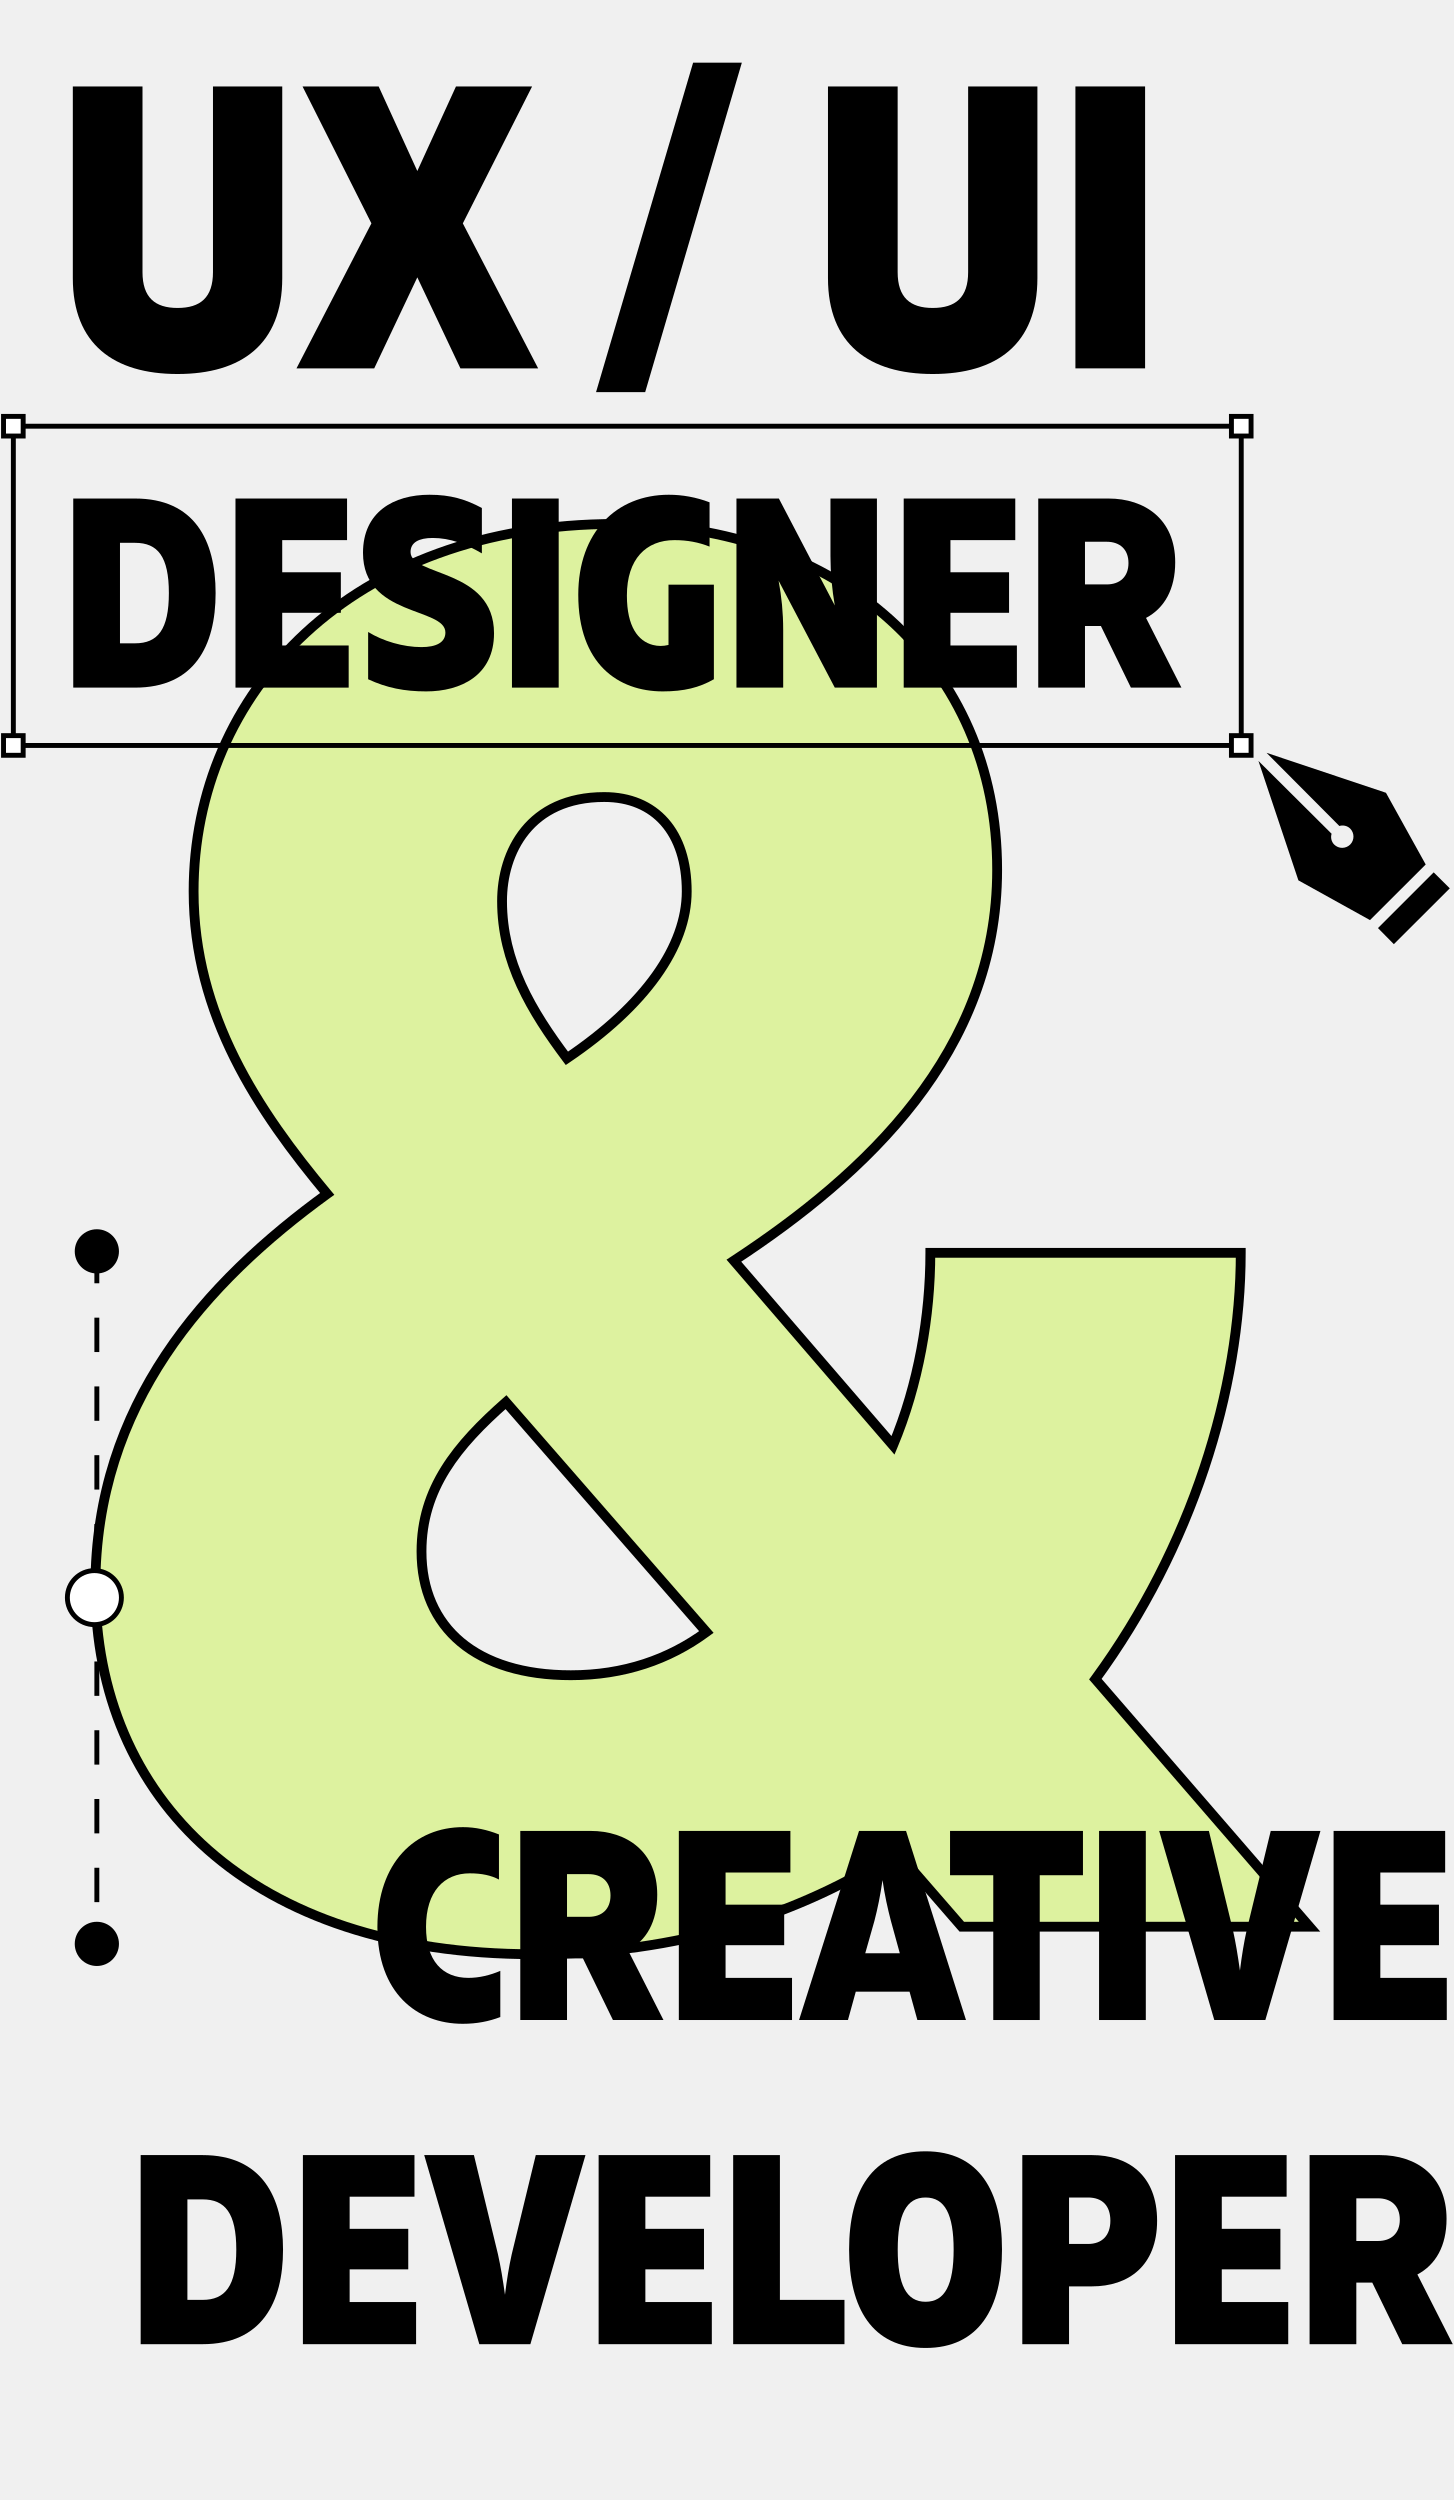
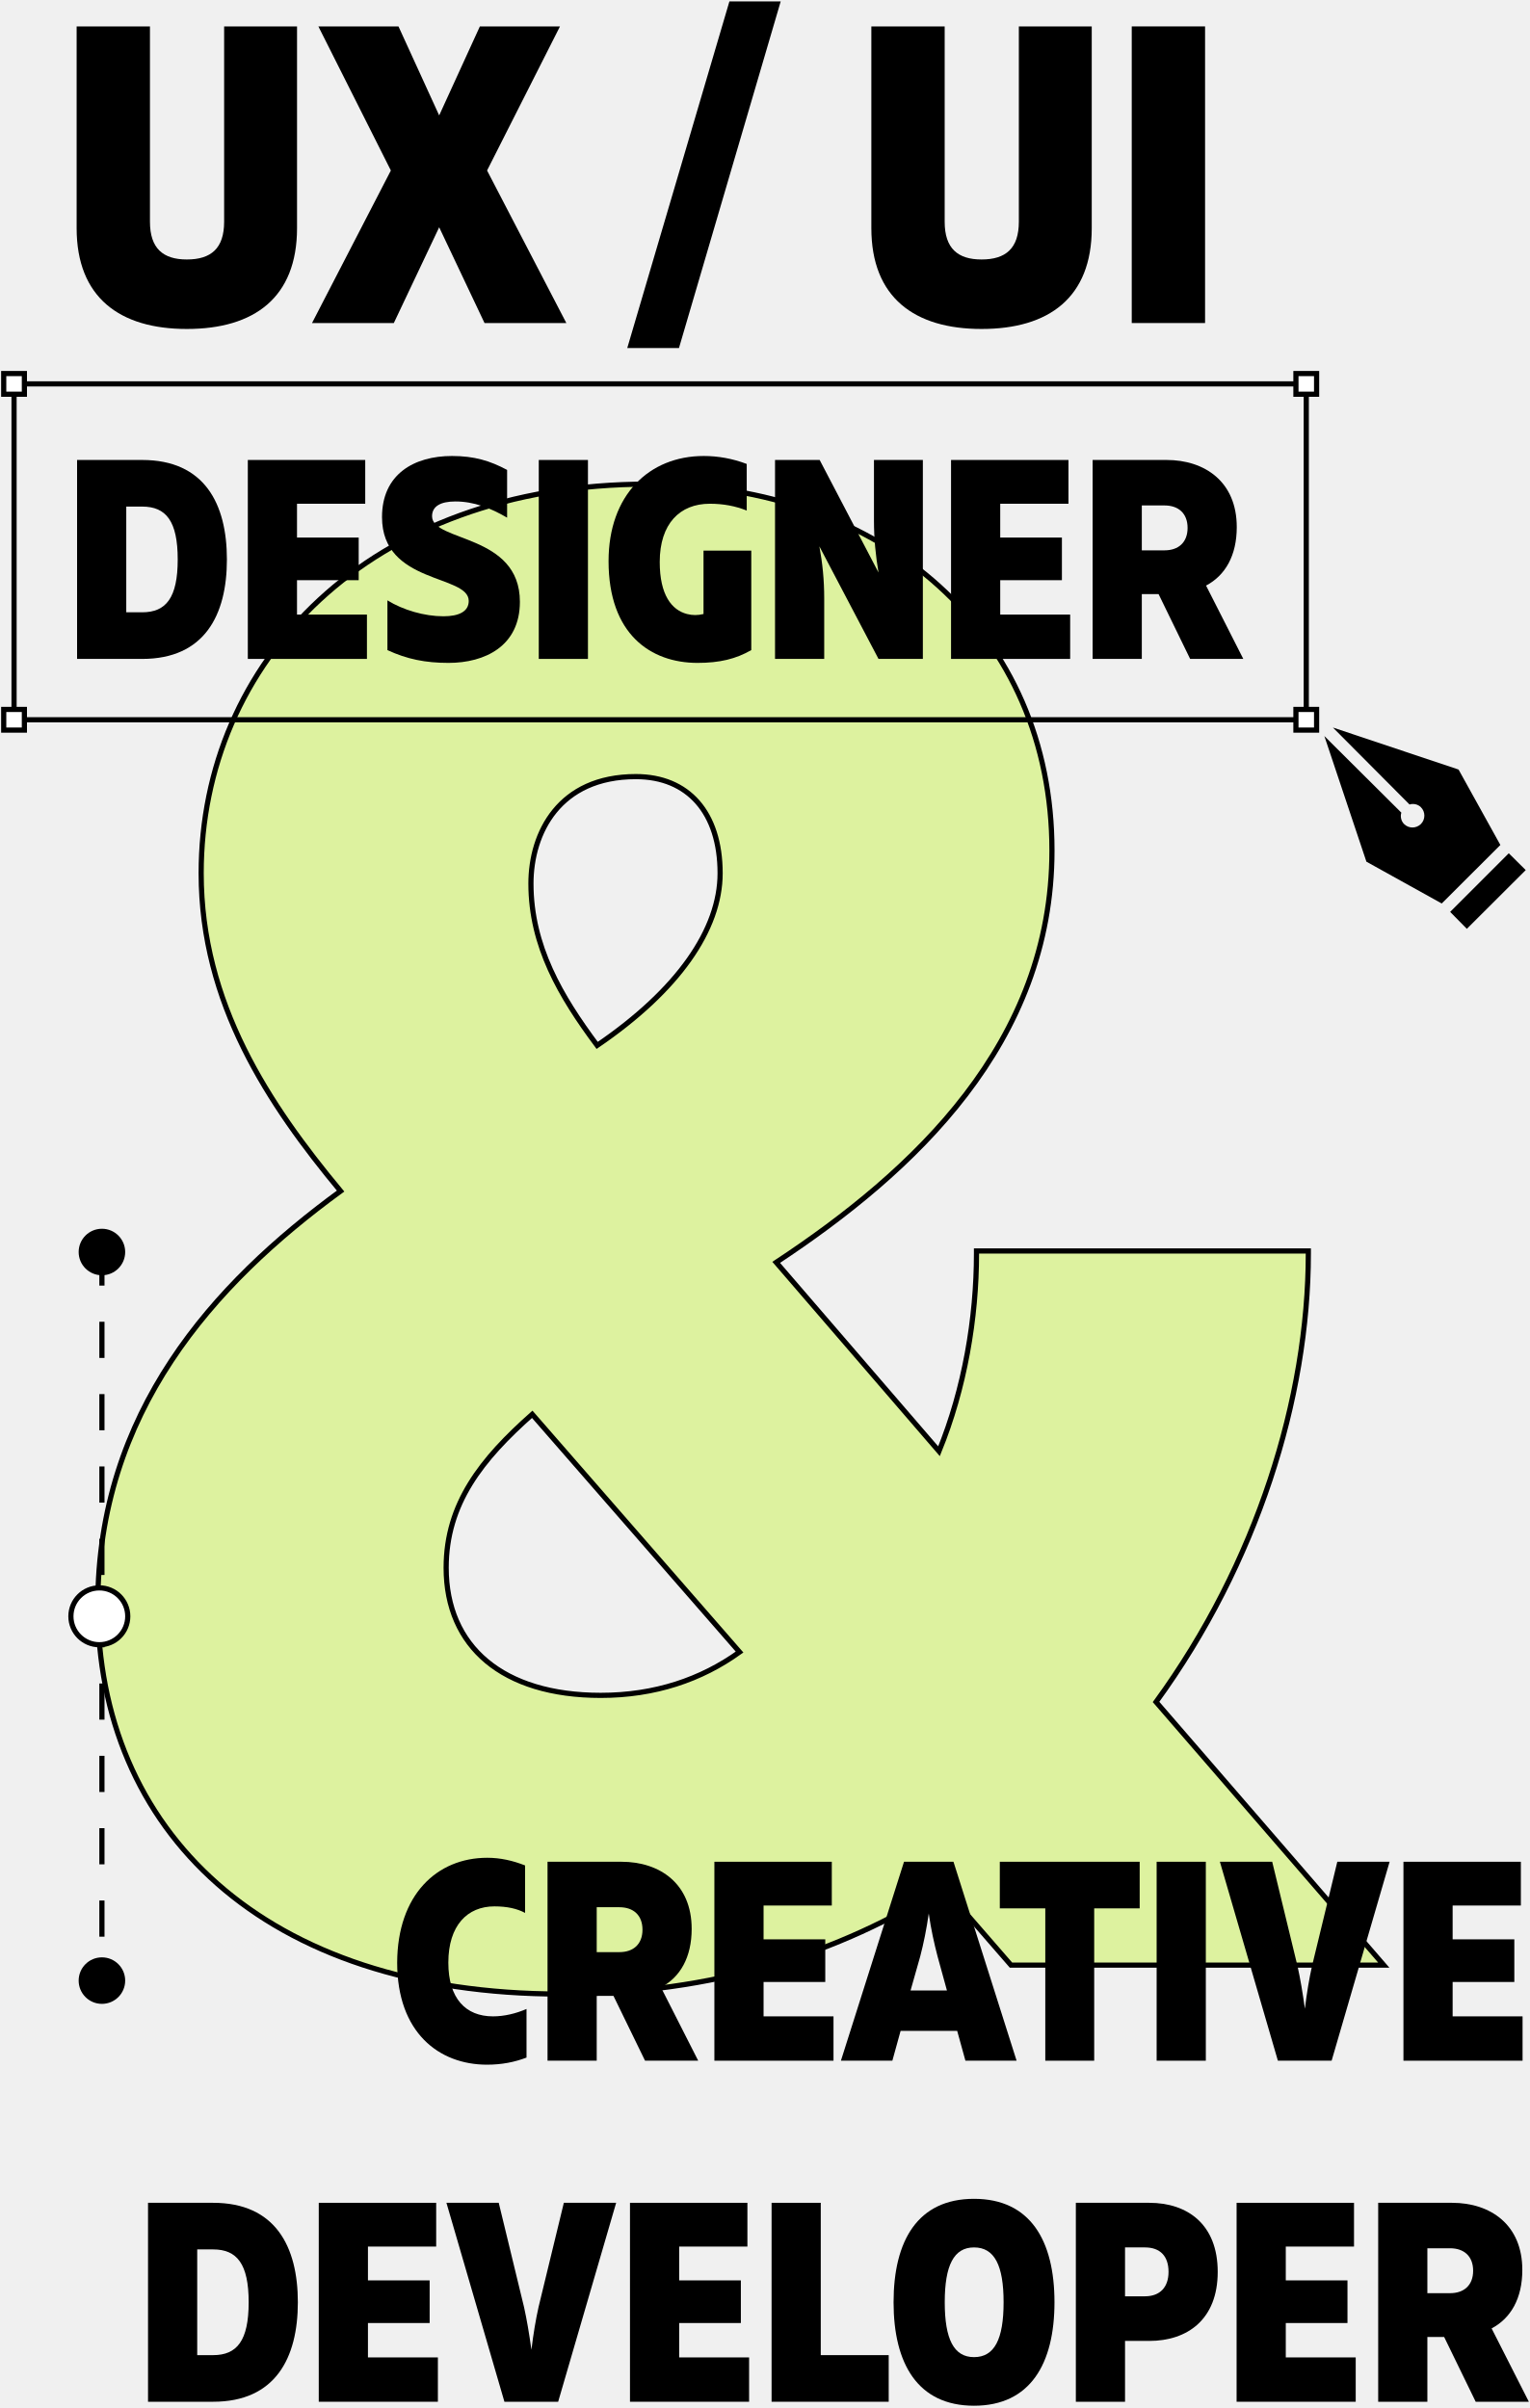
- <svg xmlns="http://www.w3.org/2000/svg" width="296" height="509" viewBox="0 0 296 509" fill="none">
-   <path d="M266.618 392.276H195.818L182.618 377.076C162.618 389.876 138.218 397.876 108.618 397.876C51.018 397.876 19.418 366.276 19.418 323.076C19.418 285.876 41.818 261.076 66.618 243.076C52.618 226.276 39.418 206.676 39.418 181.476C39.418 141.076 71.418 106.676 125.418 106.676C171.018 106.676 203.018 135.476 203.018 177.076C203.018 214.276 176.218 239.076 149.418 256.676L181.818 294.276C187.018 281.876 189.418 267.876 189.418 255.076H252.618C252.618 283.076 242.618 315.076 223.018 341.876L266.618 392.276ZM123.018 162.276C107.818 162.276 102.218 173.476 102.218 183.476C102.218 195.876 108.218 205.876 115.418 215.476C131.418 204.676 139.818 192.676 139.818 181.476C139.818 169.476 133.418 162.276 123.018 162.276ZM116.218 341.076C127.018 341.076 136.218 337.876 143.818 332.276L103.018 285.476C93.018 294.276 85.818 303.076 85.818 315.876C85.818 331.476 97.018 341.076 116.218 341.076Z" fill="#DDF29F" />
-   <path d="M266.618 392.276V393.276H268.805L267.374 391.622L266.618 392.276ZM195.818 392.276L195.063 392.932L195.362 393.276H195.818V392.276ZM182.618 377.076L183.373 376.42L182.806 375.768L182.079 376.234L182.618 377.076ZM66.618 243.076L67.205 243.885L68.07 243.257L67.386 242.436L66.618 243.076ZM149.418 256.676L148.869 255.84L147.916 256.465L148.66 257.329L149.418 256.676ZM181.818 294.276L181.06 294.929L182.115 296.153L182.74 294.663L181.818 294.276ZM189.418 255.076V254.076H188.418V255.076H189.418ZM252.618 255.076H253.618V254.076H252.618V255.076ZM223.018 341.876L222.21 341.286L221.741 341.928L222.261 342.53L223.018 341.876ZM115.418 215.476L114.618 216.076L115.189 216.837L115.977 216.305L115.418 215.476ZM143.818 332.276L144.411 333.081L145.285 332.437L144.571 331.619L143.818 332.276ZM103.018 285.476L103.771 284.819L103.111 284.061L102.357 284.725L103.018 285.476ZM266.618 391.276H195.818V393.276H266.618V391.276ZM196.573 391.62L183.373 376.42L181.863 377.732L195.063 392.932L196.573 391.62ZM182.079 376.234C162.239 388.931 138.026 396.876 108.618 396.876V398.876C138.409 398.876 162.996 390.821 183.157 377.918L182.079 376.234ZM108.618 396.876C79.996 396.876 57.952 389.026 43.079 375.925C28.216 362.835 20.418 344.419 20.418 323.076H18.418C18.418 344.932 26.419 363.917 41.757 377.426C57.083 390.926 79.64 398.876 108.618 398.876V396.876ZM20.418 323.076C20.418 286.348 42.51 261.809 67.205 243.885L66.03 242.267C41.125 260.343 18.418 285.404 18.418 323.076H20.418ZM67.386 242.436C53.416 225.672 40.418 206.306 40.418 181.476H38.418C38.418 207.046 51.82 226.88 65.849 243.716L67.386 242.436ZM40.418 181.476C40.418 141.7 71.895 107.676 125.418 107.676V105.676C70.94 105.676 38.418 140.452 38.418 181.476H40.418ZM125.418 107.676C148.008 107.676 167.157 114.808 180.647 127.017C194.129 139.22 202.018 156.547 202.018 177.076H204.018C204.018 156.005 195.907 138.132 181.989 125.534C168.078 112.944 148.427 105.676 125.418 105.676V107.676ZM202.018 177.076C202.018 213.732 175.621 238.271 148.869 255.84L149.967 257.512C176.814 239.881 204.018 214.82 204.018 177.076H202.018ZM148.66 257.329L181.06 294.929L182.575 293.623L150.175 256.023L148.66 257.329ZM182.74 294.663C187.998 282.125 190.418 267.991 190.418 255.076H188.418C188.418 267.761 186.038 281.627 180.895 293.889L182.74 294.663ZM189.418 256.076H252.618V254.076H189.418V256.076ZM251.618 255.076C251.618 282.855 241.69 314.65 222.21 341.286L223.825 342.466C243.545 315.502 253.618 283.296 253.618 255.076H251.618ZM222.261 342.53L265.861 392.93L267.374 391.622L223.774 341.222L222.261 342.53ZM123.018 161.276C115.144 161.276 109.649 164.191 106.142 168.494C102.663 172.765 101.218 178.307 101.218 183.476H103.218C103.218 178.645 104.573 173.587 107.693 169.758C110.786 165.961 115.691 163.276 123.018 163.276V161.276ZM101.218 183.476C101.218 196.218 107.392 206.442 114.618 216.076L116.218 214.876C109.043 205.31 103.218 195.533 103.218 183.476H101.218ZM115.977 216.305C132.069 205.443 140.818 193.181 140.818 181.476H138.818C138.818 192.171 130.766 203.909 114.858 214.647L115.977 216.305ZM140.818 181.476C140.818 175.306 139.172 170.247 136.069 166.716C132.952 163.169 128.462 161.276 123.018 161.276V163.276C127.974 163.276 131.883 164.983 134.566 168.036C137.264 171.105 138.818 175.646 138.818 181.476H140.818ZM116.218 342.076C127.228 342.076 136.636 338.809 144.411 333.081L143.224 331.471C135.799 336.942 126.807 340.076 116.218 340.076V342.076ZM144.571 331.619L103.771 284.819L102.264 286.133L143.064 332.933L144.571 331.619ZM102.357 284.725C92.307 293.569 84.818 302.624 84.818 315.876H86.818C86.818 303.528 93.728 294.983 103.678 286.227L102.357 284.725ZM84.818 315.876C84.818 323.933 87.721 330.529 93.176 335.093C98.609 339.638 106.463 342.076 116.218 342.076V340.076C106.773 340.076 99.427 337.714 94.459 333.559C89.515 329.422 86.818 323.418 86.818 315.876H84.818Z" fill="black" />
-   <path d="M36.146 76.148C23.19 76.148 14.826 70.08 14.826 56.632V17.6H29.012V55.402C29.012 60.568 31.554 62.7 36.146 62.7C40.82 62.7 43.362 60.568 43.362 55.402V17.6H57.466V56.632C57.466 70.08 49.184 76.148 36.146 76.148Z" fill="black" />
-   <path d="M60.366 75L75.618 45.48L61.596 17.6H77.094L84.966 34.82L92.838 17.6H108.336L94.232 45.48L109.566 75H93.74L84.966 56.468L76.192 75H60.366Z" fill="black" />
-   <path d="M131.358 79.838H121.354L141.116 12.762H151.038L131.358 79.838Z" fill="black" />
-   <path d="M189.896 76.148C176.94 76.148 168.576 70.08 168.576 56.632V17.6H182.762V55.402C182.762 60.568 185.304 62.7 189.896 62.7C194.57 62.7 197.112 60.568 197.112 55.402V17.6H211.216V56.632C211.216 70.08 202.934 76.148 189.896 76.148Z" fill="black" />
-   <path d="M233.14 17.6V75H218.954V17.6H233.14Z" fill="black" />
-   <path d="M27.508 101.5C39.553 101.5 43.898 109.97 43.898 120.75C43.898 131.53 39.553 140 27.508 140H14.913V101.5H27.508ZM27.508 110.52H24.428V130.98H27.508C32.128 130.98 34.383 128.175 34.383 120.75C34.383 113.325 32.128 110.52 27.508 110.52Z" fill="black" />
-   <path d="M47.945 140V101.5H70.66V109.97H57.46V116.515H69.395V124.765H57.46V131.42H70.99V140H47.945Z" fill="black" />
-   <path d="M86.778 140.77C82.323 140.77 78.748 140.055 74.953 138.295V128.67C77.978 130.54 82.103 131.75 85.787 131.75C88.812 131.75 90.683 130.815 90.683 128.78C90.683 123.61 73.907 125.59 73.907 112.555C73.907 104.25 80.123 100.73 87.438 100.73C91.782 100.73 94.808 101.665 98.108 103.425V112.665C94.918 110.795 91.672 109.53 88.097 109.53C85.237 109.53 83.588 110.465 83.588 112.39C83.588 117.395 100.582 115.745 100.582 128.945C100.582 137.525 93.817 140.77 86.778 140.77Z" fill="black" />
-   <path d="M113.749 101.5V140H104.234V101.5H113.749Z" fill="black" />
-   <path d="M134.951 140.77C125.876 140.77 117.736 135.215 117.736 121.08C117.736 108.32 125.546 100.73 136.161 100.73C138.911 100.73 141.716 101.225 144.466 102.27V111.29C142.266 110.41 139.956 109.97 137.316 109.97C131.541 109.97 127.636 113.82 127.636 121.245C127.636 127.625 129.946 130.54 132.916 131.31C134.016 131.585 134.951 131.585 136.106 131.31V119.045H145.346V138.295C142.376 140 139.241 140.77 134.951 140.77Z" fill="black" />
-   <path d="M149.942 140V101.5H158.577L169.962 123.28C169.412 120.035 169.082 116.735 169.082 113.215V101.5H178.542V140H169.962L158.522 118.22C159.127 121.465 159.457 124.71 159.457 128.285V140H149.942Z" fill="black" />
-   <path d="M183.995 140V101.5H206.71V109.97H193.51V116.515H205.445V124.765H193.51V131.42H207.04V140H183.995Z" fill="black" />
-   <path d="M211.387 140V101.5H225.687C233.112 101.5 239.272 105.735 239.272 114.48C239.272 119.98 237.072 123.83 233.332 125.81L240.537 140H230.252L224.147 127.46H220.902V140H211.387ZM220.902 118.99H225.302C227.997 118.99 229.757 117.45 229.757 114.645C229.757 111.84 227.997 110.3 225.302 110.3H220.902V118.99Z" fill="black" />
-   <path d="M94.218 412.046C84.868 412.046 76.838 405.776 76.838 392.301C76.893 379.156 84.538 372.006 94.273 372.006C96.803 372.006 99.223 372.556 101.588 373.491V382.676C100.048 381.851 98.123 381.411 95.648 381.411C90.423 381.411 86.738 385.096 86.738 392.301C86.738 399.231 90.093 402.696 95.373 402.696C97.573 402.696 99.828 402.146 101.863 401.266V410.671C99.553 411.551 97.078 412.046 94.218 412.046Z" fill="black" />
-   <path d="M105.929 411.276V372.776H120.229C127.654 372.776 133.814 377.011 133.814 385.756C133.814 391.256 131.614 395.106 127.874 397.086L135.079 411.276H124.794L118.689 398.736H115.444V411.276H105.929ZM115.444 390.266H119.844C122.539 390.266 124.299 388.726 124.299 385.921C124.299 383.116 122.539 381.576 119.844 381.576H115.444V390.266Z" fill="black" />
-   <path d="M138.21 411.276V372.776H160.925V381.246H147.725V387.791H159.66V396.041H147.725V402.696H161.255V411.276H138.21Z" fill="black" />
-   <path d="M162.687 411.276L174.897 372.776H184.467L196.677 411.276H186.777L185.182 405.501H174.237L172.642 411.276H162.687ZM176.162 397.691H183.202L181.387 391.091C180.727 388.561 180.122 385.866 179.682 382.786C179.242 385.866 178.692 388.561 178.032 391.091L176.162 397.691Z" fill="black" />
-   <path d="M202.229 411.276V381.796H193.429V372.776H220.489V381.796H211.689V411.276H202.229Z" fill="black" />
-   <path d="M233.286 372.776V411.276H223.771V372.776H233.286Z" fill="black" />
-   <path d="M247.228 411.276L236.008 372.776H246.128L251.023 392.961C251.573 395.436 252.013 398.076 252.453 401.211C252.838 398.076 253.278 395.436 253.828 392.961L258.723 372.776H268.843L257.623 411.276H247.228Z" fill="black" />
-   <path d="M271.52 411.276V372.776H294.235V381.246H281.035V387.791H292.97V396.041H281.035V402.696H294.565V411.276H271.52Z" fill="black" />
-   <path d="M41.234 438.776C53.279 438.776 57.624 447.246 57.624 458.026C57.624 468.806 53.279 477.276 41.234 477.276H28.639V438.776H41.234ZM41.234 447.796H38.154V468.256H41.234C45.854 468.256 48.109 465.451 48.109 458.026C48.109 450.601 45.854 447.796 41.234 447.796Z" fill="black" />
-   <path d="M61.671 477.276V438.776H84.386V447.246H71.186V453.791H83.121V462.041H71.186V468.696H84.716V477.276H61.671Z" fill="black" />
-   <path d="M97.589 477.276L86.369 438.776H96.489L101.384 458.961C101.934 461.436 102.374 464.076 102.814 467.211C103.199 464.076 103.639 461.436 104.189 458.961L109.084 438.776H119.204L107.984 477.276H97.589Z" fill="black" />
-   <path d="M121.881 477.276V438.776H144.596V447.246H131.396V453.791H143.331V462.041H131.396V468.696H144.926V477.276H121.881Z" fill="black" />
-   <path d="M158.789 438.776V468.256H171.934V477.276H149.274V438.776H158.789Z" fill="black" />
-   <path d="M188.441 478.046C177.551 478.046 172.876 469.906 172.876 458.026C172.876 446.091 177.551 438.006 188.441 438.006C199.331 438.006 204.006 446.091 204.006 458.026C204.006 469.906 199.331 478.046 188.441 478.046ZM188.441 468.641C192.401 468.641 194.161 465.176 194.161 458.026C194.161 450.876 192.401 447.411 188.441 447.411C184.536 447.411 182.776 450.876 182.776 458.026C182.776 465.176 184.536 468.641 188.441 468.641Z" fill="black" />
-   <path d="M222.331 438.776C229.756 438.776 235.586 442.956 235.586 452.141C235.586 461.326 229.756 465.506 222.331 465.506H217.656V477.276H208.141V438.776H222.331ZM221.506 447.411H217.656V456.871H221.506C224.421 456.871 226.071 455.111 226.071 452.141C226.071 449.116 224.476 447.411 221.506 447.411Z" fill="black" />
-   <path d="M239.24 477.276V438.776H261.955V447.246H248.755V453.791H260.69V462.041H248.755V468.696H262.285V477.276H239.24Z" fill="black" />
-   <path d="M266.632 477.276V438.776H280.932C288.357 438.776 294.517 443.011 294.517 451.756C294.517 457.256 292.317 461.106 288.577 463.086L295.782 477.276H285.497L279.392 464.736H276.147V477.276H266.632ZM276.147 456.266H280.547C283.242 456.266 285.002 454.726 285.002 451.921C285.002 449.116 283.242 447.576 280.547 447.576H276.147V456.266Z" fill="black" />
-   <line x1="19.718" y1="254.276" x2="19.718" y2="396.276" stroke="black" stroke-dasharray="7 7" />
-   <circle cx="19.218" cy="325.276" r="5.5" fill="white" stroke="black" />
-   <circle cx="19.718" cy="254.776" r="4.5" fill="black" />
-   <circle cx="19.718" cy="395.776" r="4.5" fill="black" />
-   <rect x="2.718" y="86.776" width="250" height="65" stroke="black" />
-   <rect x="0.718" y="84.776" width="4" height="4" fill="white" stroke="black" />
-   <rect x="0.718" y="149.776" width="4" height="4" fill="white" stroke="black" />
-   <rect x="250.718" y="84.776" width="4" height="4" fill="white" stroke="black" />
-   <rect x="250.718" y="149.776" width="4" height="4" fill="white" stroke="black" />
-   <path d="M295.176 180.868L283.786 192.234L280.555 188.957L291.899 177.613L295.176 180.868ZM257.868 153.276L272.695 168.172C273.405 167.943 274.299 168.103 274.895 168.699C275.789 169.593 275.789 171.059 274.895 171.953C273.978 172.847 272.534 172.847 271.641 171.953C271.045 171.357 270.884 170.463 271.114 169.753L256.218 154.926L264.353 179.24L278.928 187.33L290.272 176.009L282.182 161.411L257.868 153.276Z" fill="black" />
+ <svg xmlns="http://www.w3.org/2000/svg" width="296" height="466" viewBox="0 0 296 466" fill="none">
+   <path d="M266.618 380.29H267.711L266.996 379.463L223.656 329.363C243.161 302.547 253.118 270.588 253.118 242.59V242.09H252.618H189.418H188.918V242.59C188.918 255.075 186.623 268.704 181.666 280.848L150.168 244.294C176.834 226.697 203.518 201.84 203.518 164.59C203.518 143.654 195.462 125.918 181.653 113.419C167.848 100.924 148.323 93.69 125.418 93.69C71.179 93.69 38.918 128.278 38.918 168.99C38.918 194.169 52.003 213.771 65.892 230.499C41.211 248.513 18.918 273.37 18.918 310.59C18.918 332.318 26.868 351.16 42.087 364.565C57.3 377.965 79.729 385.89 108.618 385.89C138.134 385.89 162.511 377.959 182.523 365.243L195.44 380.118L195.59 380.29H195.818H266.618ZM102.718 170.99C102.718 166.074 104.095 160.895 107.305 156.956C110.502 153.032 115.554 150.29 123.018 150.29C128.096 150.29 132.15 152.043 134.942 155.22C137.741 158.404 139.318 163.075 139.318 168.99C139.318 179.847 131.227 191.61 115.532 202.308C108.474 192.844 102.718 183.056 102.718 170.99ZM102.971 273.698L143.082 319.707C135.655 325.045 126.705 328.09 116.218 328.09C106.695 328.09 99.222 325.709 94.138 321.456C89.066 317.213 86.318 311.061 86.318 303.39C86.318 290.975 93.196 282.363 102.971 273.698Z" fill="#DDF29F" stroke="black" />
+   <path d="M36.146 63.662C23.19 63.662 14.826 57.594 14.826 44.146V5.114H29.012V42.916C29.012 48.082 31.554 50.214 36.146 50.214C40.82 50.214 43.362 48.082 43.362 42.916V5.114H57.466V44.146C57.466 57.594 49.184 63.662 36.146 63.662Z" fill="black" />
+   <path d="M60.366 62.514L75.618 32.994L61.596 5.114H77.094L84.966 22.334L92.838 5.114H108.336L94.232 32.994L109.566 62.514H93.74L84.966 43.982L76.192 62.514H60.366Z" fill="black" />
+   <path d="M131.358 67.352H121.354L141.116 0.276H151.038L131.358 67.352Z" fill="black" />
+   <path d="M189.896 63.662C176.94 63.662 168.576 57.594 168.576 44.146V5.114H182.762V42.916C182.762 48.082 185.304 50.214 189.896 50.214C194.57 50.214 197.112 48.082 197.112 42.916V5.114H211.216V44.146C211.216 57.594 202.934 63.662 189.896 63.662Z" fill="black" />
+   <path d="M233.14 5.114V62.514H218.954V5.114H233.14Z" fill="black" />
+   <path d="M27.508 89.014C39.553 89.014 43.898 97.484 43.898 108.264C43.898 119.044 39.553 127.514 27.508 127.514H14.913V89.014H27.508ZM27.508 98.034H24.428V118.494H27.508C32.128 118.494 34.383 115.689 34.383 108.264C34.383 100.839 32.128 98.034 27.508 98.034Z" fill="black" />
+   <path d="M47.945 127.514V89.014H70.66V97.484H57.46V104.029H69.395V112.279H57.46V118.934H70.99V127.514H47.945Z" fill="black" />
+   <path d="M86.778 128.284C82.323 128.284 78.748 127.569 74.953 125.809V116.184C77.978 118.054 82.103 119.264 85.787 119.264C88.812 119.264 90.683 118.329 90.683 116.294C90.683 111.124 73.907 113.104 73.907 100.069C73.907 91.764 80.123 88.244 87.438 88.244C91.782 88.244 94.808 89.179 98.108 90.939V100.179C94.918 98.309 91.672 97.044 88.097 97.044C85.237 97.044 83.588 97.979 83.588 99.904C83.588 104.909 100.582 103.259 100.582 116.459C100.582 125.039 93.817 128.284 86.778 128.284Z" fill="black" />
+   <path d="M113.749 89.014V127.514H104.234V89.014H113.749Z" fill="black" />
+   <path d="M134.951 128.284C125.876 128.284 117.736 122.729 117.736 108.594C117.736 95.834 125.546 88.244 136.161 88.244C138.911 88.244 141.716 88.739 144.466 89.784V98.804C142.266 97.924 139.956 97.484 137.316 97.484C131.541 97.484 127.636 101.334 127.636 108.759C127.636 115.139 129.946 118.054 132.916 118.824C134.016 119.099 134.951 119.099 136.106 118.824V106.559H145.346V125.809C142.376 127.514 139.241 128.284 134.951 128.284Z" fill="black" />
+   <path d="M149.942 127.514V89.014H158.577L169.962 110.794C169.412 107.549 169.082 104.249 169.082 100.729V89.014H178.542V127.514H169.962L158.522 105.734C159.127 108.979 159.457 112.224 159.457 115.799V127.514H149.942Z" fill="black" />
+   <path d="M183.995 127.514V89.014H206.71V97.484H193.51V104.029H205.445V112.279H193.51V118.934H207.04V127.514H183.995Z" fill="black" />
+   <path d="M211.387 127.514V89.014H225.687C233.112 89.014 239.272 93.249 239.272 101.994C239.272 107.494 237.072 111.344 233.332 113.324L240.537 127.514H230.252L224.147 114.974H220.902V127.514H211.387ZM220.902 106.504H225.302C227.997 106.504 229.757 104.964 229.757 102.159C229.757 99.354 227.997 97.814 225.302 97.814H220.902V106.504Z" fill="black" />
+   <path d="M94.218 399.56C84.868 399.56 76.838 393.29 76.838 379.815C76.893 366.67 84.538 359.52 94.273 359.52C96.803 359.52 99.223 360.07 101.588 361.005V370.19C100.048 369.365 98.123 368.925 95.648 368.925C90.423 368.925 86.738 372.61 86.738 379.815C86.738 386.745 90.093 390.21 95.373 390.21C97.573 390.21 99.828 389.66 101.863 388.78V398.185C99.553 399.065 97.078 399.56 94.218 399.56Z" fill="black" />
+   <path d="M105.929 398.79V360.29H120.229C127.654 360.29 133.814 364.525 133.814 373.27C133.814 378.77 131.614 382.62 127.874 384.6L135.079 398.79H124.794L118.689 386.25H115.444V398.79H105.929ZM115.444 377.78H119.844C122.539 377.78 124.299 376.24 124.299 373.435C124.299 370.63 122.539 369.09 119.844 369.09H115.444V377.78Z" fill="black" />
+   <path d="M138.21 398.79V360.29H160.925V368.76H147.725V375.305H159.66V383.555H147.725V390.21H161.255V398.79H138.21Z" fill="black" />
+   <path d="M162.687 398.79L174.897 360.29H184.467L196.677 398.79H186.777L185.182 393.015H174.237L172.642 398.79H162.687ZM176.162 385.205H183.202L181.387 378.605C180.727 376.075 180.122 373.38 179.682 370.3C179.242 373.38 178.692 376.075 178.032 378.605L176.162 385.205Z" fill="black" />
+   <path d="M202.229 398.79V369.31H193.429V360.29H220.489V369.31H211.689V398.79H202.229Z" fill="black" />
+   <path d="M233.286 360.29V398.79H223.771V360.29H233.286Z" fill="black" />
+   <path d="M247.228 398.79L236.008 360.29H246.128L251.023 380.475C251.573 382.95 252.013 385.59 252.453 388.725C252.838 385.59 253.278 382.95 253.828 380.475L258.723 360.29H268.843L257.623 398.79H247.228Z" fill="black" />
+   <path d="M271.52 398.79V360.29H294.235V368.76H281.035V375.305H292.97V383.555H281.035V390.21H294.565V398.79H271.52Z" fill="black" />
+   <path d="M41.234 426.29C53.279 426.29 57.624 434.76 57.624 445.54C57.624 456.32 53.279 464.79 41.234 464.79H28.639V426.29H41.234ZM41.234 435.31H38.154V455.77H41.234C45.854 455.77 48.109 452.965 48.109 445.54C48.109 438.115 45.854 435.31 41.234 435.31Z" fill="black" />
+   <path d="M61.671 464.79V426.29H84.386V434.76H71.186V441.305H83.121V449.555H71.186V456.21H84.716V464.79H61.671Z" fill="black" />
+   <path d="M97.589 464.79L86.369 426.29H96.489L101.384 446.475C101.934 448.95 102.374 451.59 102.814 454.725C103.199 451.59 103.639 448.95 104.189 446.475L109.084 426.29H119.204L107.984 464.79H97.589Z" fill="black" />
+   <path d="M121.881 464.79V426.29H144.596V434.76H131.396V441.305H143.331V449.555H131.396V456.21H144.926V464.79H121.881Z" fill="black" />
+   <path d="M158.789 426.29V455.77H171.934V464.79H149.274V426.29H158.789Z" fill="black" />
+   <path d="M188.441 465.56C177.551 465.56 172.876 457.42 172.876 445.54C172.876 433.605 177.551 425.52 188.441 425.52C199.331 425.52 204.006 433.605 204.006 445.54C204.006 457.42 199.331 465.56 188.441 465.56ZM188.441 456.155C192.401 456.155 194.161 452.69 194.161 445.54C194.161 438.39 192.401 434.925 188.441 434.925C184.536 434.925 182.776 438.39 182.776 445.54C182.776 452.69 184.536 456.155 188.441 456.155Z" fill="black" />
+   <path d="M222.331 426.29C229.756 426.29 235.586 430.47 235.586 439.655C235.586 448.84 229.756 453.02 222.331 453.02H217.656V464.79H208.141V426.29H222.331ZM221.506 434.925H217.656V444.385H221.506C224.421 444.385 226.071 442.625 226.071 439.655C226.071 436.63 224.476 434.925 221.506 434.925Z" fill="black" />
+   <path d="M239.24 464.79V426.29H261.955V434.76H248.755V441.305H260.69V449.555H248.755V456.21H262.285V464.79H239.24Z" fill="black" />
+   <path d="M266.632 464.79V426.29H280.932C288.357 426.29 294.517 430.525 294.517 439.27C294.517 444.77 292.317 448.62 288.577 450.6L295.782 464.79H285.497L279.392 452.25H276.147V464.79H266.632ZM276.147 443.78H280.547C283.242 443.78 285.002 442.24 285.002 439.435C285.002 436.63 283.242 435.09 280.547 435.09H276.147V443.78Z" fill="black" />
+   <line x1="19.718" y1="241.79" x2="19.718" y2="383.79" stroke="black" stroke-dasharray="7 7" />
+   <circle cx="19.218" cy="312.79" r="5.5" fill="white" stroke="black" />
+   <circle cx="19.718" cy="242.29" r="4.5" fill="black" />
+   <circle cx="19.718" cy="383.29" r="4.5" fill="black" />
+   <rect x="2.718" y="74.29" width="250" height="65" stroke="black" />
+   <rect x="0.718" y="72.29" width="4" height="4" fill="white" stroke="black" />
+   <rect x="0.718" y="137.29" width="4" height="4" fill="white" stroke="black" />
+   <rect x="250.718" y="72.29" width="4" height="4" fill="white" stroke="black" />
+   <rect x="250.718" y="137.29" width="4" height="4" fill="white" stroke="black" />
+   <path d="M295.176 168.381L283.786 179.748L280.555 176.471L291.899 165.127L295.176 168.381ZM257.868 140.79L272.695 155.686C273.405 155.456 274.299 155.617 274.895 156.213C275.789 157.106 275.789 158.573 274.895 159.467C273.978 160.361 272.534 160.361 271.641 159.467C271.045 158.871 270.884 157.977 271.114 157.267L256.218 142.44L264.353 166.754L278.928 174.844L290.272 163.523L282.182 148.925L257.868 140.79Z" fill="black" />
</svg>
